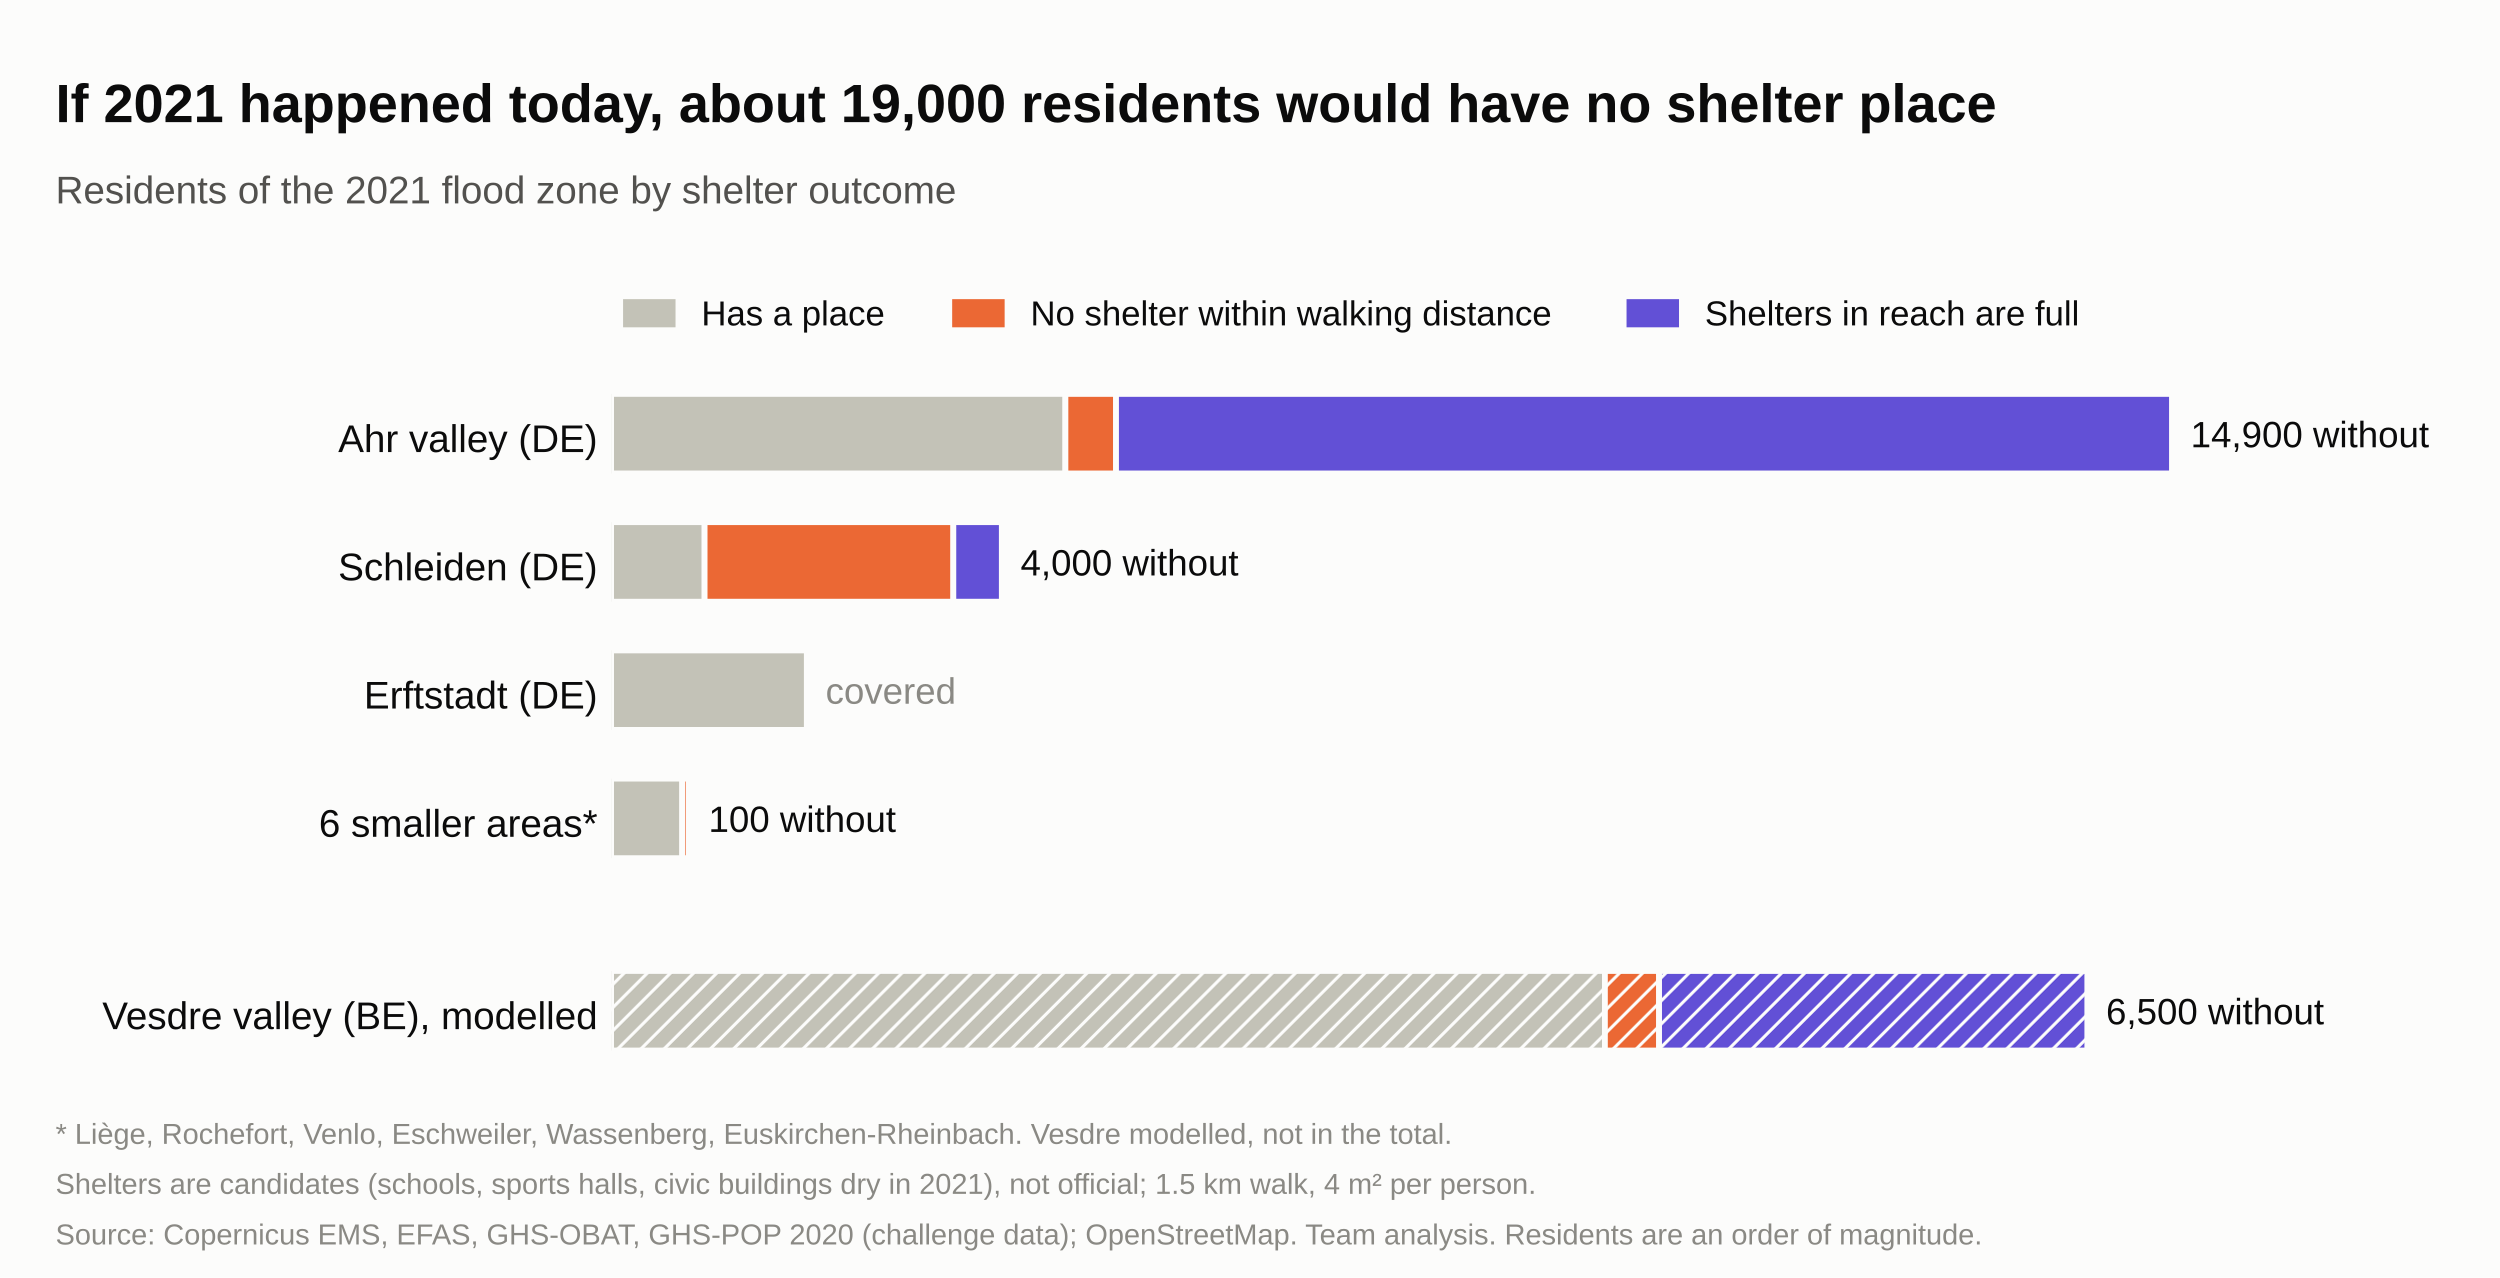
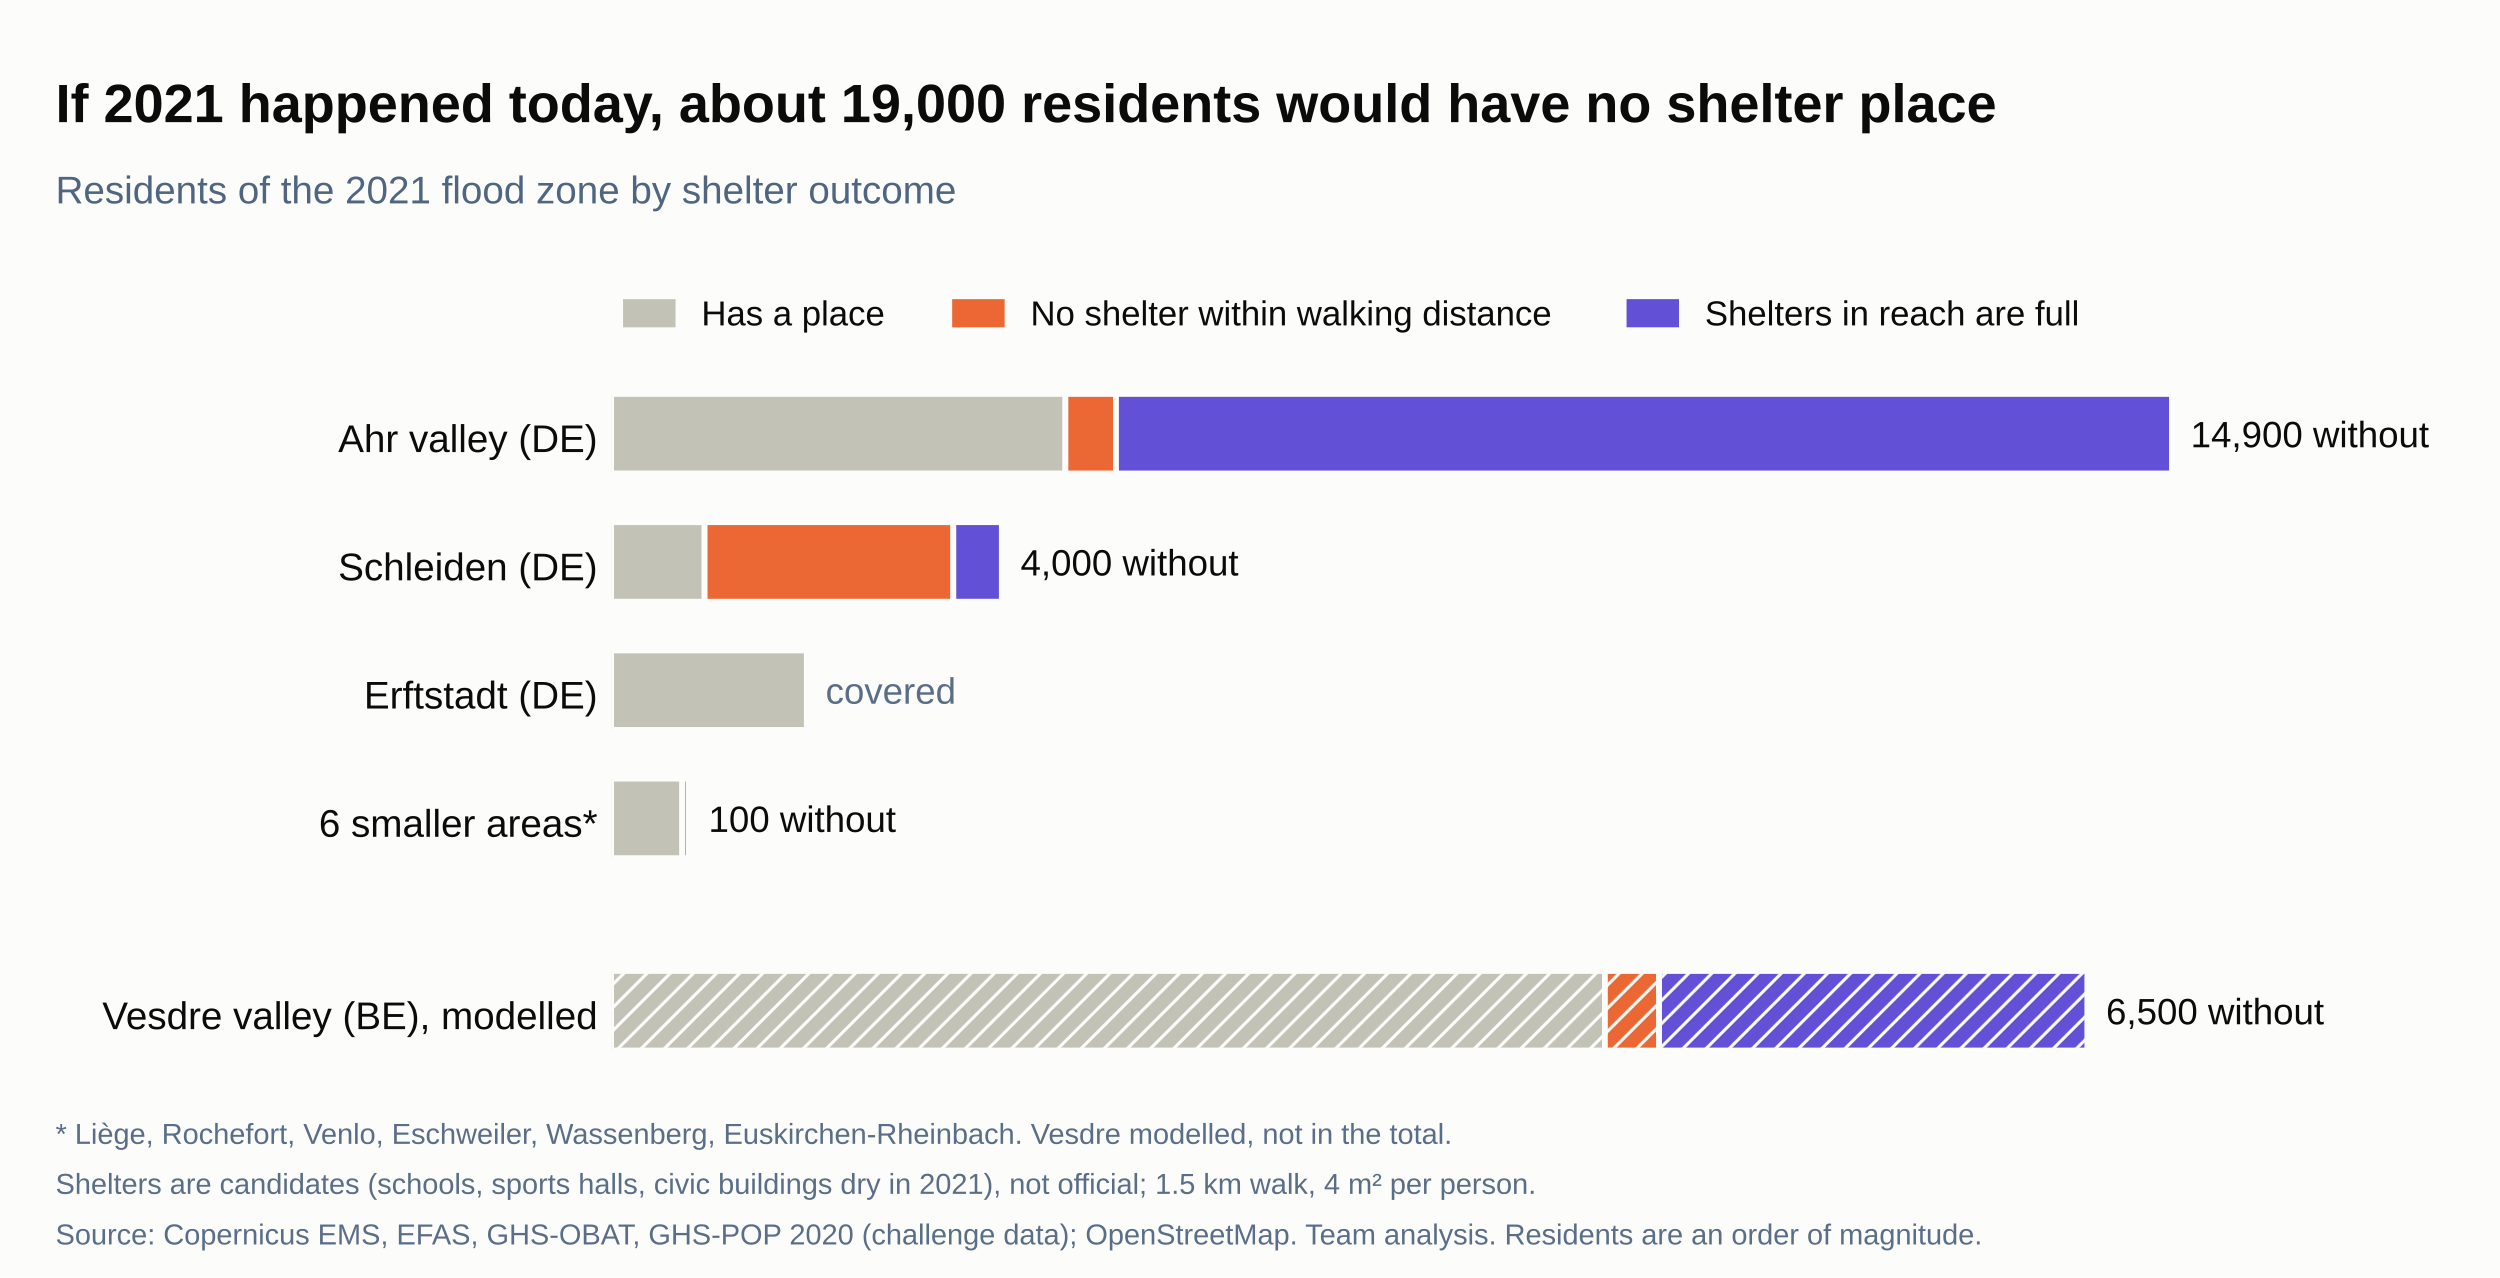
<svg xmlns="http://www.w3.org/2000/svg" width="648pt" height="331.2pt" viewBox="0 0 648 331.2" version="1.1">
  <defs>
    <style type="text/css">*{stroke-linejoin: round; stroke-linecap: butt}</style>
  </defs>
  <g id="figure_1">
    <g id="patch_1">
      <path d="M 0 331.2  L 648 331.2  L 648 0  L 0 0  z " style="fill: #fcfcfb" />
    </g>
    <g id="axes_1">
      <g id="patch_2">
        <path d="M 158.4 280.8  L 583.2 280.8  L 583.2 93.6  L 158.4 93.6  z " style="fill: #fcfcfb" />
      </g>
      <g id="patch_3">
-         <path d="M 158.4 122.717  L 276.158 122.717  L 276.158 102.109  L 158.4 102.109  z " clip-path="url(#p173a846d15)" style="fill: #c3c2b7; stroke: #fcfcfb; stroke-width: 1.5; stroke-linejoin: miter" />
+         <path d="M 158.4 122.717  L 276.158 122.717  L 276.158 102.109  L 158.4 102.109  z " clip-path="url(#pef094df613)" style="fill: #c3c2b7; stroke: #fcfcfb; stroke-width: 1.5; stroke-linejoin: miter" />
      </g>
      <g id="patch_4">
-         <path d="M 158.4 155.956  L 182.633 155.956  L 182.633 135.348  L 158.4 135.348  z " clip-path="url(#p173a846d15)" style="fill: #c3c2b7; stroke: #fcfcfb; stroke-width: 1.5; stroke-linejoin: miter" />
+         <path d="M 158.4 155.956  L 182.633 155.956  L 182.633 135.348  L 158.4 135.348  z " clip-path="url(#pef094df613)" style="fill: #c3c2b7; stroke: #fcfcfb; stroke-width: 1.5; stroke-linejoin: miter" />
      </g>
      <g id="patch_5">
-         <path d="M 158.4 189.194  L 209.14 189.194  L 209.14 168.586  L 158.4 168.586  z " clip-path="url(#p173a846d15)" style="fill: #c3c2b7; stroke: #fcfcfb; stroke-width: 1.5; stroke-linejoin: miter" />
+         <path d="M 158.4 189.194  L 209.14 189.194  L 209.14 168.586  L 158.4 168.586  z " clip-path="url(#pef094df613)" style="fill: #c3c2b7; stroke: #fcfcfb; stroke-width: 1.5; stroke-linejoin: miter" />
      </g>
      <g id="patch_6">
-         <path d="M 158.4 222.433  L 176.835 222.433  L 176.835 201.825  L 158.4 201.825  z " clip-path="url(#p173a846d15)" style="fill: #c3c2b7; stroke: #fcfcfb; stroke-width: 1.5; stroke-linejoin: miter" />
+         <path d="M 158.4 222.433  L 176.835 222.433  L 176.835 201.825  L 158.4 201.825  z " clip-path="url(#pef094df613)" style="fill: #c3c2b7; stroke: #fcfcfb; stroke-width: 1.5; stroke-linejoin: miter" />
      </g>
      <g id="patch_7">
-         <path d="M 158.4 272.291  L 415.991 272.291  L 415.991 251.683  L 158.4 251.683  z " clip-path="url(#p173a846d15)" style="fill: url(#h1b605b3d49); stroke: #fcfcfb; stroke-width: 1.5; stroke-linejoin: miter" />
+         <path d="M 158.4 272.291  L 415.991 272.291  L 415.991 251.683  L 158.4 251.683  z " clip-path="url(#pef094df613)" style="fill: url(#heb41c53f69); stroke: #fcfcfb; stroke-width: 1.5; stroke-linejoin: miter" />
      </g>
      <g id="patch_8">
-         <path d="M 276.158 122.717  L 289.276 122.717  L 289.276 102.109  L 276.158 102.109  z " clip-path="url(#p173a846d15)" style="fill: #eb6834; stroke: #fcfcfb; stroke-width: 1.5; stroke-linejoin: miter" />
+         <path d="M 276.158 122.717  L 289.276 122.717  L 289.276 102.109  L 276.158 102.109  z " clip-path="url(#pef094df613)" style="fill: #eb6834; stroke: #fcfcfb; stroke-width: 1.5; stroke-linejoin: miter" />
      </g>
      <g id="patch_9">
-         <path d="M 182.633 155.956  L 247.108 155.956  L 247.108 135.348  L 182.633 135.348  z " clip-path="url(#p173a846d15)" style="fill: #eb6834; stroke: #fcfcfb; stroke-width: 1.5; stroke-linejoin: miter" />
+         <path d="M 182.633 155.956  L 247.108 155.956  L 247.108 135.348  L 182.633 135.348  z " clip-path="url(#pef094df613)" style="fill: #eb6834; stroke: #fcfcfb; stroke-width: 1.5; stroke-linejoin: miter" />
      </g>
      <g id="patch_10">
-         <path d="M 209.14 189.194  L 209.14 189.194  L 209.14 168.586  L 209.14 168.586  z " clip-path="url(#p173a846d15)" style="fill: #eb6834; stroke: #fcfcfb; stroke-width: 1.5; stroke-linejoin: miter" />
+         <path d="M 209.14 189.194  L 209.14 189.194  L 209.14 168.586  L 209.14 168.586  z " clip-path="url(#pef094df613)" style="fill: #eb6834; stroke: #fcfcfb; stroke-width: 1.5; stroke-linejoin: miter" />
      </g>
      <g id="patch_11">
-         <path d="M 176.835 222.433  L 178.53 222.433  L 178.53 201.825  L 176.835 201.825  z " clip-path="url(#p173a846d15)" style="fill: #eb6834; stroke: #fcfcfb; stroke-width: 1.5; stroke-linejoin: miter" />
+         <path d="M 176.835 222.433  L 178.53 222.433  L 178.53 201.825  L 176.835 201.825  z " clip-path="url(#pef094df613)" style="fill: #eb6834; stroke: #fcfcfb; stroke-width: 1.5; stroke-linejoin: miter" />
      </g>
      <g id="patch_12">
-         <path d="M 415.991 272.291  L 430.034 272.291  L 430.034 251.683  L 415.991 251.683  z " clip-path="url(#p173a846d15)" style="fill: url(#hecd6ad8845); stroke: #fcfcfb; stroke-width: 1.5; stroke-linejoin: miter" />
+         <path d="M 415.991 272.291  L 430.034 272.291  L 430.034 251.683  L 415.991 251.683  z " clip-path="url(#pef094df613)" style="fill: url(#h5e9c53b45e); stroke: #fcfcfb; stroke-width: 1.5; stroke-linejoin: miter" />
      </g>
      <g id="patch_13">
-         <path d="M 289.276 122.717  L 562.971 122.717  L 562.971 102.109  L 289.276 102.109  z " clip-path="url(#p173a846d15)" style="fill: #6250d6; stroke: #fcfcfb; stroke-width: 1.5; stroke-linejoin: miter" />
+         <path d="M 289.276 122.717  L 562.971 122.717  L 562.971 102.109  L 289.276 102.109  z " clip-path="url(#pef094df613)" style="fill: #6250d6; stroke: #fcfcfb; stroke-width: 1.5; stroke-linejoin: miter" />
      </g>
      <g id="patch_14">
-         <path d="M 247.108 155.956  L 259.668 155.956  L 259.668 135.348  L 247.108 135.348  z " clip-path="url(#p173a846d15)" style="fill: #6250d6; stroke: #fcfcfb; stroke-width: 1.5; stroke-linejoin: miter" />
+         <path d="M 247.108 155.956  L 259.668 155.956  L 259.668 135.348  L 247.108 135.348  z " clip-path="url(#pef094df613)" style="fill: #6250d6; stroke: #fcfcfb; stroke-width: 1.5; stroke-linejoin: miter" />
      </g>
      <g id="patch_15">
-         <path d="M 209.14 189.194  L 209.14 189.194  L 209.14 168.586  L 209.14 168.586  z " clip-path="url(#p173a846d15)" style="fill: #6250d6; stroke: #fcfcfb; stroke-width: 1.5; stroke-linejoin: miter" />
+         <path d="M 209.14 189.194  L 209.14 189.194  L 209.14 168.586  L 209.14 168.586  z " clip-path="url(#pef094df613)" style="fill: #6250d6; stroke: #fcfcfb; stroke-width: 1.5; stroke-linejoin: miter" />
      </g>
      <g id="patch_16">
-         <path d="M 178.53 222.433  L 178.8 222.433  L 178.8 201.825  L 178.53 201.825  z " clip-path="url(#p173a846d15)" style="fill: #6250d6; stroke: #fcfcfb; stroke-width: 1.5; stroke-linejoin: miter" />
+         <path d="M 178.53 222.433  L 178.8 222.433  L 178.8 201.825  L 178.53 201.825  z " clip-path="url(#pef094df613)" style="fill: #6250d6; stroke: #fcfcfb; stroke-width: 1.5; stroke-linejoin: miter" />
      </g>
      <g id="patch_17">
-         <path d="M 430.034 272.291  L 541.03 272.291  L 541.03 251.683  L 430.034 251.683  z " clip-path="url(#p173a846d15)" style="fill: url(#h7d0c49e155); stroke: #fcfcfb; stroke-width: 1.5; stroke-linejoin: miter" />
+         <path d="M 430.034 272.291  L 541.03 272.291  L 541.03 251.683  L 430.034 251.683  z " clip-path="url(#pef094df613)" style="fill: url(#he2102b2eec); stroke: #fcfcfb; stroke-width: 1.5; stroke-linejoin: miter" />
      </g>
      <g id="matplotlib.axis_1" />
      <g id="matplotlib.axis_2">
        <g id="ytick_1">
          <g id="line2d_1" />
          <g id="text_1">
            <text style="font-size: 10px; font-family: 'Helvetica Neue', 'Arial', 'DejaVu Sans', sans-serif; text-anchor: end; fill: #0b0b0b" x="154.9" y="117.173" transform="rotate(-0 154.9 117.1731)">Ahr valley (DE)</text>
          </g>
        </g>
        <g id="ytick_2">
          <g id="line2d_2" />
          <g id="text_2">
            <text style="font-size: 10px; font-family: 'Helvetica Neue', 'Arial', 'DejaVu Sans', sans-serif; text-anchor: end; fill: #0b0b0b" x="154.9" y="150.412" transform="rotate(-0 154.9 150.4117)">Schleiden (DE)</text>
          </g>
        </g>
        <g id="ytick_3">
          <g id="line2d_3" />
          <g id="text_3">
            <text style="font-size: 10px; font-family: 'Helvetica Neue', 'Arial', 'DejaVu Sans', sans-serif; text-anchor: end; fill: #0b0b0b" x="154.9" y="183.65" transform="rotate(-0 154.9 183.6503)">Erftstadt (DE)</text>
          </g>
        </g>
        <g id="ytick_4">
          <g id="line2d_4" />
          <g id="text_4">
            <text style="font-size: 10px; font-family: 'Helvetica Neue', 'Arial', 'DejaVu Sans', sans-serif; text-anchor: end; fill: #0b0b0b" x="154.9" y="216.889" transform="rotate(-0 154.9 216.889)">6 smaller areas*</text>
          </g>
        </g>
        <g id="ytick_5">
          <g id="line2d_5" />
          <g id="text_5">
            <text style="font-size: 10px; font-family: 'Helvetica Neue', 'Arial', 'DejaVu Sans', sans-serif; text-anchor: end; fill: #0b0b0b" x="154.9" y="266.747" transform="rotate(-0 154.9 266.7469)">Vesdre valley (BE), modelled</text>
          </g>
        </g>
      </g>
      <g id="text_6">
        <text style="font-size: 9.5px; font-family: 'Helvetica Neue', 'Arial', 'DejaVu Sans', sans-serif; text-anchor: start; fill: #0b0b0b" x="567.826" y="115.923" transform="rotate(-0 567.8263 115.9233)">14,900 without</text>
      </g>
      <g id="text_7">
        <text style="font-size: 9.5px; font-family: 'Helvetica Neue', 'Arial', 'DejaVu Sans', sans-serif; text-anchor: start; fill: #0b0b0b" x="264.523" y="149.162" transform="rotate(-0 264.5229 149.162)">4,000 without</text>
      </g>
      <g id="text_8">
-         <text style="font-size: 9.5px; font-family: 'Helvetica Neue', 'Arial', 'DejaVu Sans', sans-serif; text-anchor: start; fill: #8a8984" x="213.995" y="182.401" transform="rotate(-0 213.9948 182.4006)">covered</text>
+         <text style="font-size: 9.5px; font-family: 'Helvetica Neue', 'Arial', 'DejaVu Sans', sans-serif; text-anchor: start; fill: #5a6e87" x="213.995" y="182.401" transform="rotate(-0 213.9948 182.4006)">covered</text>
      </g>
      <g id="text_9">
        <text style="font-size: 9.5px; font-family: 'Helvetica Neue', 'Arial', 'DejaVu Sans', sans-serif; text-anchor: start; fill: #0b0b0b" x="183.655" y="215.639" transform="rotate(-0 183.6549 215.6392)">100 without</text>
      </g>
      <g id="text_10">
        <text style="font-size: 9.5px; font-family: 'Helvetica Neue', 'Arial', 'DejaVu Sans', sans-serif; text-anchor: start; fill: #0b0b0b" x="545.885" y="265.497" transform="rotate(-0 545.8852 265.4972)">6,500 without</text>
      </g>
      <g id="legend_1">
        <g id="patch_18">
          <path d="M 162 84.339  L 174.6 84.339  L 174.6 78.039  L 162 78.039  z " style="fill: #c3c2b7; stroke: #c3c2b7; stroke-linejoin: miter" />
        </g>
        <g id="text_11">
          <text style="font-size: 9px; font-family: 'Helvetica Neue', 'Arial', 'DejaVu Sans', sans-serif; text-anchor: start; fill: #0b0b0b" x="181.8" y="84.339" transform="rotate(-0 181.8 84.339)">Has a place</text>
        </g>
        <g id="patch_19">
          <path d="M 247.303 84.339  L 259.903 84.339  L 259.903 78.039  L 247.303 78.039  z " style="fill: #eb6834; stroke: #eb6834; stroke-linejoin: miter" />
        </g>
        <g id="text_12">
          <text style="font-size: 9px; font-family: 'Helvetica Neue', 'Arial', 'DejaVu Sans', sans-serif; text-anchor: start; fill: #0b0b0b" x="267.103" y="84.339" transform="rotate(-0 267.1031 84.339)">No shelter within walking distance</text>
        </g>
        <g id="patch_20">
          <path d="M 422.101 84.339  L 434.701 84.339  L 434.701 78.039  L 422.101 78.039  z " style="fill: #6250d6; stroke: #6250d6; stroke-linejoin: miter" />
        </g>
        <g id="text_13">
          <text style="font-size: 9px; font-family: 'Helvetica Neue', 'Arial', 'DejaVu Sans', sans-serif; text-anchor: start; fill: #0b0b0b" x="441.901" y="84.339" transform="rotate(-0 441.9014 84.339)">Shelters in reach are full</text>
        </g>
      </g>
    </g>
    <g id="text_14">
      <text style="font-weight: 700; font-size: 14px; font-family: 'Helvetica Neue', 'Arial', 'DejaVu Sans', sans-serif; text-anchor: start; fill: #0b0b0b" x="14.4" y="31.65" transform="rotate(-0 14.4 31.65)">If 2021 happened today, about 19,000 residents would have no shelter place</text>
    </g>
    <g id="text_15">
-       <text style="font-size: 10px; font-family: 'Helvetica Neue', 'Arial', 'DejaVu Sans', sans-serif; text-anchor: start; fill: #52514e" x="14.4" y="52.72" transform="rotate(-0 14.4 52.72)">Residents of the 2021 flood zone by shelter outcome</text>
+       <text style="font-size: 10px; font-family: 'Helvetica Neue', 'Arial', 'DejaVu Sans', sans-serif; text-anchor: start; fill: #4f6580" x="14.4" y="52.72" transform="rotate(-0 14.4 52.72)">Residents of the 2021 flood zone by shelter outcome</text>
    </g>
    <g id="text_16">
-       <text style="font-size: 7.5px; font-family: 'Helvetica Neue', 'Arial', 'DejaVu Sans', sans-serif; fill: #8a8984" transform="translate(14.4 296.494)">* Liège, Rochefort, Venlo, Eschweiler, Wassenberg, Euskirchen-Rheinbach. Vesdre modelled, not in the total.</text>
-       <text style="font-size: 7.5px; font-family: 'Helvetica Neue', 'Arial', 'DejaVu Sans', sans-serif; fill: #8a8984" transform="translate(14.4 309.4538)">Shelters are candidates (schools, sports halls, civic buildings dry in 2021), not official; 1.5 km walk, 4 m² per person.</text>
-       <text style="font-size: 7.5px; font-family: 'Helvetica Neue', 'Arial', 'DejaVu Sans', sans-serif; fill: #8a8984" transform="translate(14.4 322.56)">Source: Copernicus EMS, EFAS, GHS-OBAT, GHS-POP 2020 (challenge data); OpenStreetMap. Team analysis. Residents are an order of magnitude.</text>
+       <text style="font-size: 7.5px; font-family: 'Helvetica Neue', 'Arial', 'DejaVu Sans', sans-serif; fill: #5a6e87" transform="translate(14.4 296.494)">* Liège, Rochefort, Venlo, Eschweiler, Wassenberg, Euskirchen-Rheinbach. Vesdre modelled, not in the total.</text>
+       <text style="font-size: 7.5px; font-family: 'Helvetica Neue', 'Arial', 'DejaVu Sans', sans-serif; fill: #5a6e87" transform="translate(14.4 309.4538)">Shelters are candidates (schools, sports halls, civic buildings dry in 2021), not official; 1.5 km walk, 4 m² per person.</text>
+       <text style="font-size: 7.5px; font-family: 'Helvetica Neue', 'Arial', 'DejaVu Sans', sans-serif; fill: #5a6e87" transform="translate(14.4 322.56)">Source: Copernicus EMS, EFAS, GHS-OBAT, GHS-POP 2020 (challenge data); OpenStreetMap. Team analysis. Residents are an order of magnitude.</text>
    </g>
  </g>
  <defs>
-     <clipPath id="p173a846d15">
+     <clipPath id="pef094df613">
      <rect x="158.4" y="93.6" width="424.8" height="187.2" />
    </clipPath>
  </defs>
  <defs>
-     <pattern id="h1b605b3d49" patternUnits="userSpaceOnUse" x="0" y="0" width="72" height="72">
+     <pattern id="heb41c53f69" patternUnits="userSpaceOnUse" x="0" y="0" width="72" height="72">
      <rect x="0" y="0" width="73" height="73" fill="#c3c2b7" />
      <path d="M -36 36  L 36 -36  M -33 39  L 39 -33  M -30 42  L 42 -30  M -27 45  L 45 -27  M -24 48  L 48 -24  M -21 51  L 51 -21  M -18 54  L 54 -18  M -15 57  L 57 -15  M -12 60  L 60 -12  M -9 63  L 63 -9  M -6 66  L 66 -6  M -3 69  L 69 -3  M 0 72  L 72 0  M 3 75  L 75 3  M 6 78  L 78 6  M 9 81  L 81 9  M 12 84  L 84 12  M 15 87  L 87 15  M 18 90  L 90 18  M 21 93  L 93 21  M 24 96  L 96 24  M 27 99  L 99 27  M 30 102  L 102 30  M 33 105  L 105 33  M 36 108  L 108 36  " style="fill: #fcfcfb; stroke: #fcfcfb; stroke-width: 0.8; stroke-linecap: butt; stroke-linejoin: miter" />
    </pattern>
-     <pattern id="hecd6ad8845" patternUnits="userSpaceOnUse" x="0" y="0" width="72" height="72">
+     <pattern id="h5e9c53b45e" patternUnits="userSpaceOnUse" x="0" y="0" width="72" height="72">
      <rect x="0" y="0" width="73" height="73" fill="#eb6834" />
      <path d="M -36 36  L 36 -36  M -33 39  L 39 -33  M -30 42  L 42 -30  M -27 45  L 45 -27  M -24 48  L 48 -24  M -21 51  L 51 -21  M -18 54  L 54 -18  M -15 57  L 57 -15  M -12 60  L 60 -12  M -9 63  L 63 -9  M -6 66  L 66 -6  M -3 69  L 69 -3  M 0 72  L 72 0  M 3 75  L 75 3  M 6 78  L 78 6  M 9 81  L 81 9  M 12 84  L 84 12  M 15 87  L 87 15  M 18 90  L 90 18  M 21 93  L 93 21  M 24 96  L 96 24  M 27 99  L 99 27  M 30 102  L 102 30  M 33 105  L 105 33  M 36 108  L 108 36  " style="fill: #fcfcfb; stroke: #fcfcfb; stroke-width: 0.8; stroke-linecap: butt; stroke-linejoin: miter" />
    </pattern>
-     <pattern id="h7d0c49e155" patternUnits="userSpaceOnUse" x="0" y="0" width="72" height="72">
+     <pattern id="he2102b2eec" patternUnits="userSpaceOnUse" x="0" y="0" width="72" height="72">
      <rect x="0" y="0" width="73" height="73" fill="#6250d6" />
      <path d="M -36 36  L 36 -36  M -33 39  L 39 -33  M -30 42  L 42 -30  M -27 45  L 45 -27  M -24 48  L 48 -24  M -21 51  L 51 -21  M -18 54  L 54 -18  M -15 57  L 57 -15  M -12 60  L 60 -12  M -9 63  L 63 -9  M -6 66  L 66 -6  M -3 69  L 69 -3  M 0 72  L 72 0  M 3 75  L 75 3  M 6 78  L 78 6  M 9 81  L 81 9  M 12 84  L 84 12  M 15 87  L 87 15  M 18 90  L 90 18  M 21 93  L 93 21  M 24 96  L 96 24  M 27 99  L 99 27  M 30 102  L 102 30  M 33 105  L 105 33  M 36 108  L 108 36  " style="fill: #fcfcfb; stroke: #fcfcfb; stroke-width: 0.8; stroke-linecap: butt; stroke-linejoin: miter" />
    </pattern>
  </defs>
</svg>
